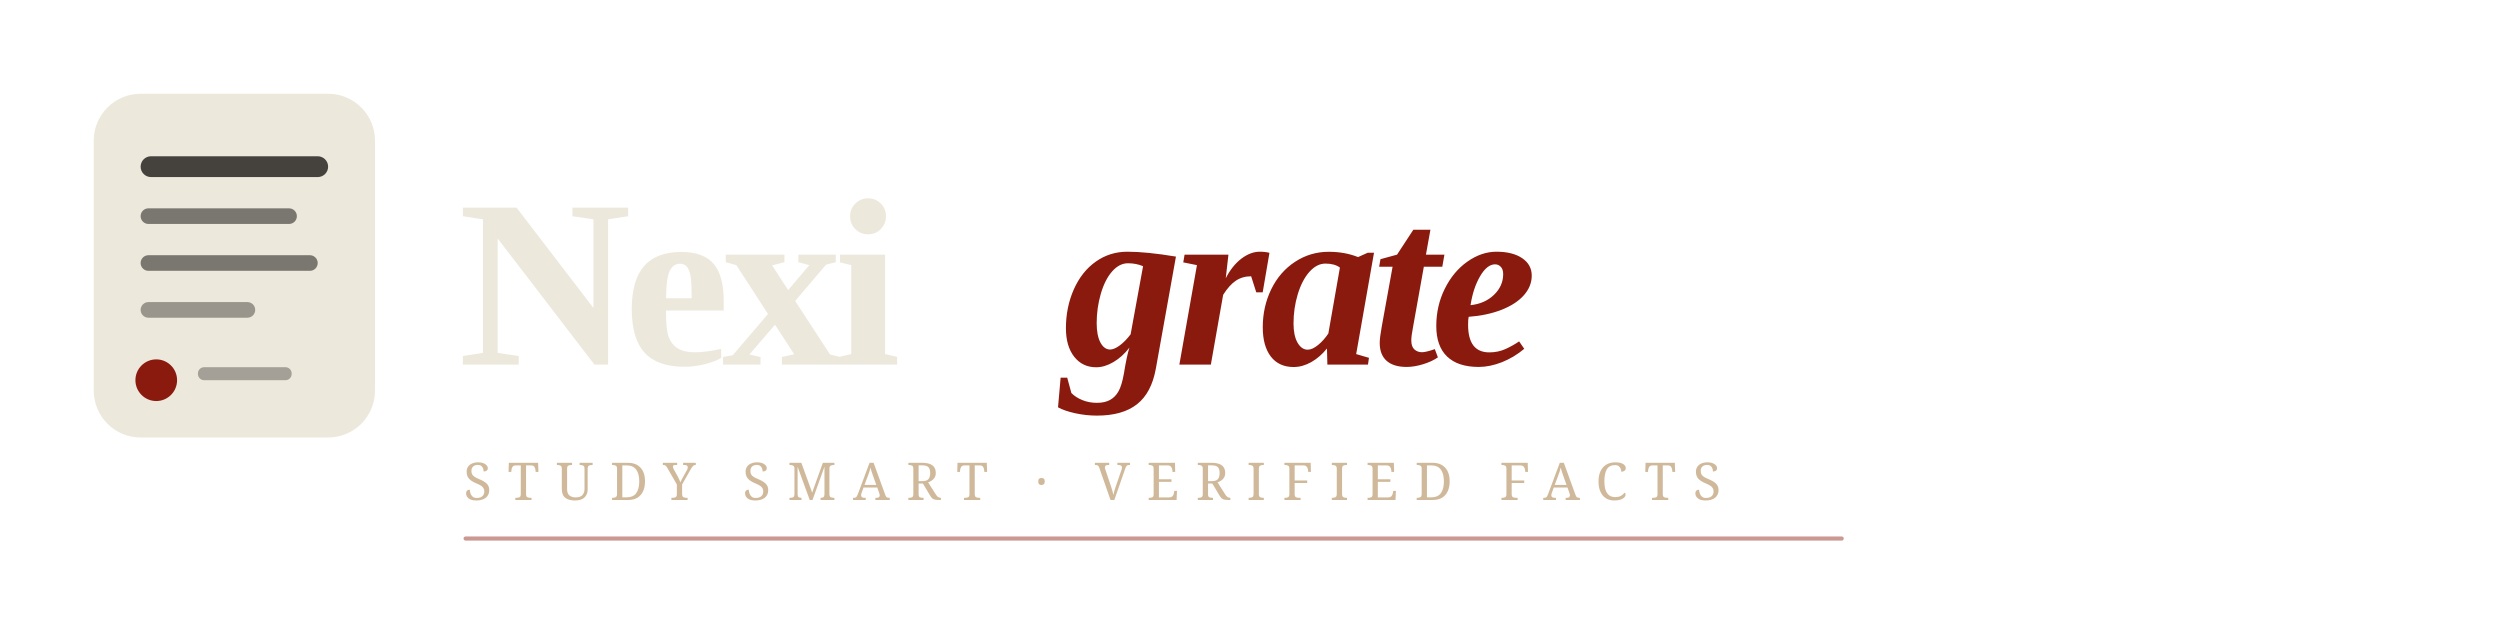
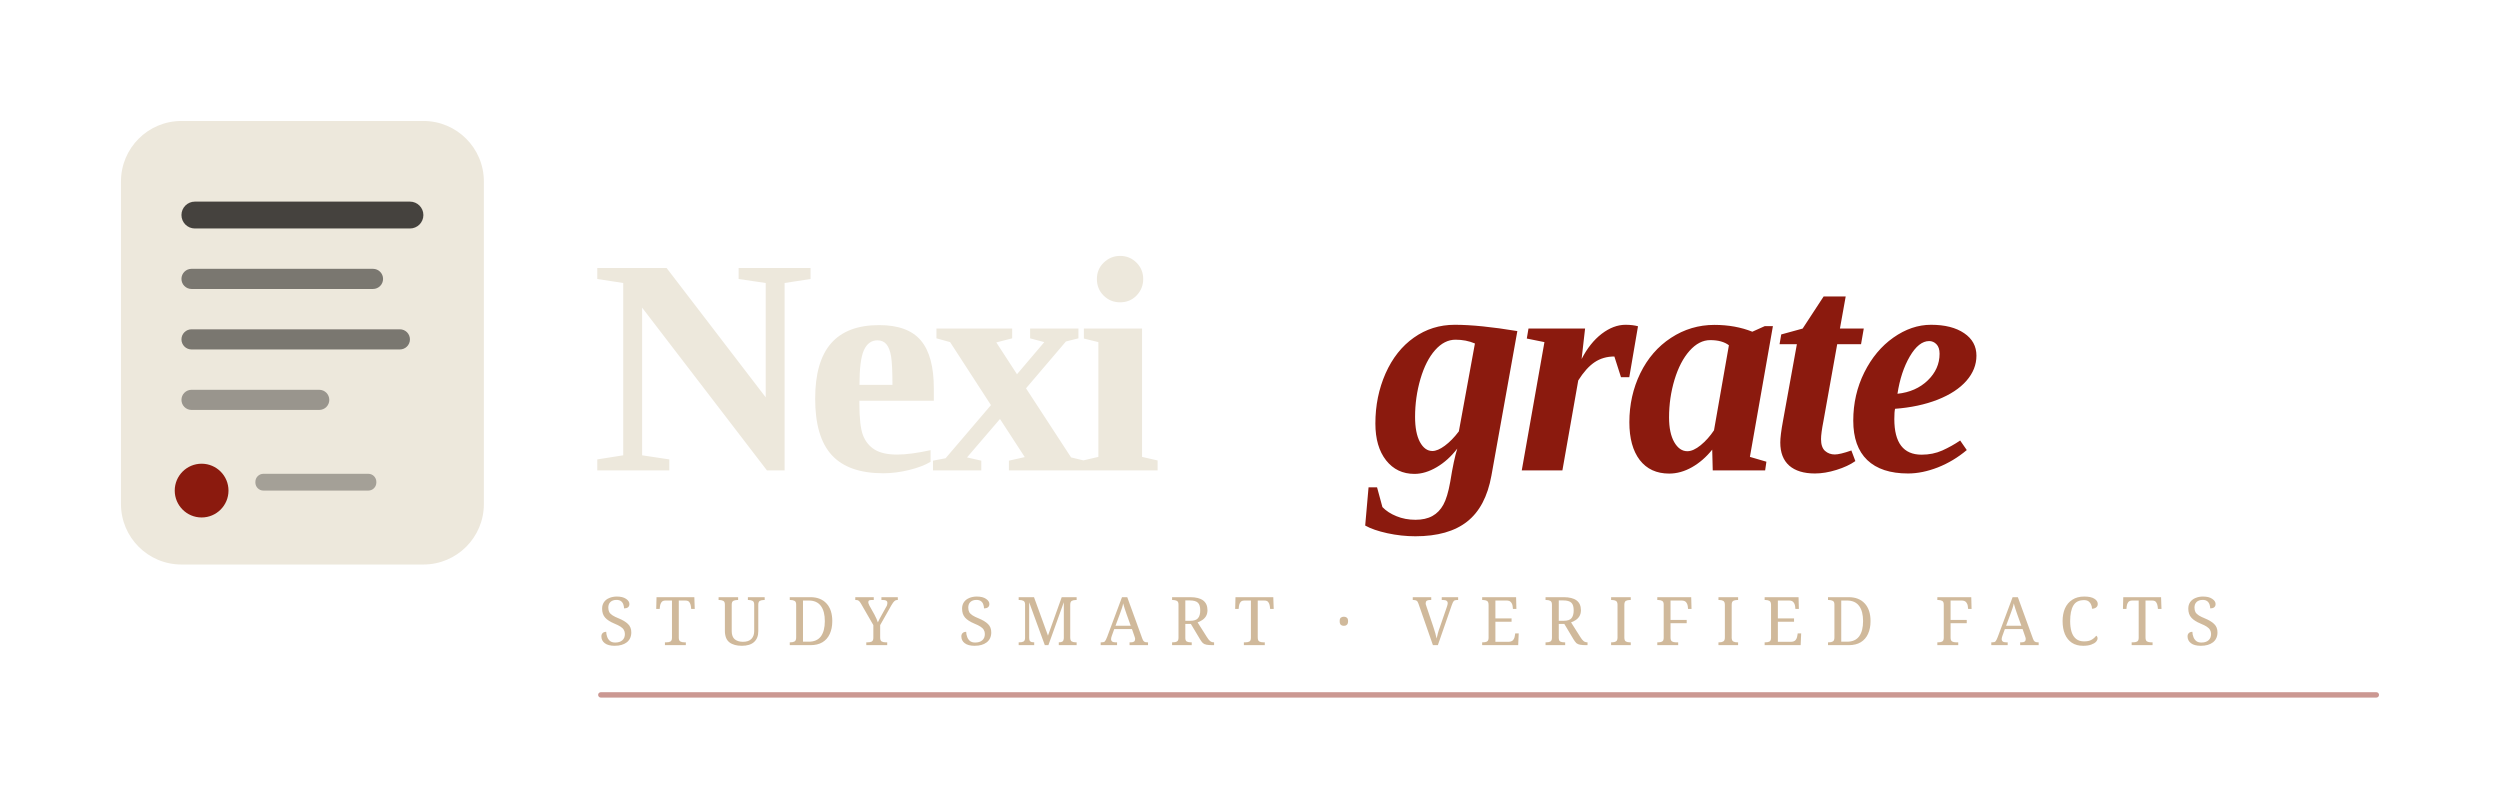
- <svg xmlns="http://www.w3.org/2000/svg" viewBox="0 0 480 120" width="480" height="120">
+ <svg xmlns="http://www.w3.org/2000/svg" viewBox="0 0 372 120" width="372" height="120">
  <rect x="18" y="18" width="54" height="66" rx="9" fill="#EDE8DC" />
  <rect x="27" y="30" width="36" height="4" rx="2" fill="#1C1917" opacity="0.8" />
  <rect x="27" y="40" width="30" height="3" rx="1.5" fill="#1C1917" opacity="0.55" />
  <rect x="27" y="49" width="34" height="3" rx="1.5" fill="#1C1917" opacity="0.55" />
  <rect x="27" y="58" width="22" height="3" rx="1.5" fill="#1C1917" opacity="0.4" />
  <circle cx="30" cy="73" r="4" fill="#8B1A0E" />
  <rect x="38" y="70.5" width="18" height="2.5" rx="1.2" fill="#1C1917" opacity="0.35" />
  <text x="88" y="70" font-family="Georgia, 'Times New Roman', serif" font-size="46" font-weight="700" fill="#EDE8DC" letter-spacing="-1.5">Nexi</text>
  <text x="204" y="70" font-family="Georgia, 'Times New Roman', serif" font-size="46" font-weight="700" font-style="italic" fill="#8B1A0E" letter-spacing="-1.5">grate</text>
  <text x="89" y="96" font-family="Georgia, serif" font-size="10" fill="#C4A882" letter-spacing="3.2" opacity="0.8">STUDY SMART · VERIFIED FACTS</text>
  <rect x="89" y="103" width="265" height="0.8" rx="0.4" fill="#8B1A0E" opacity="0.45" />
</svg>
